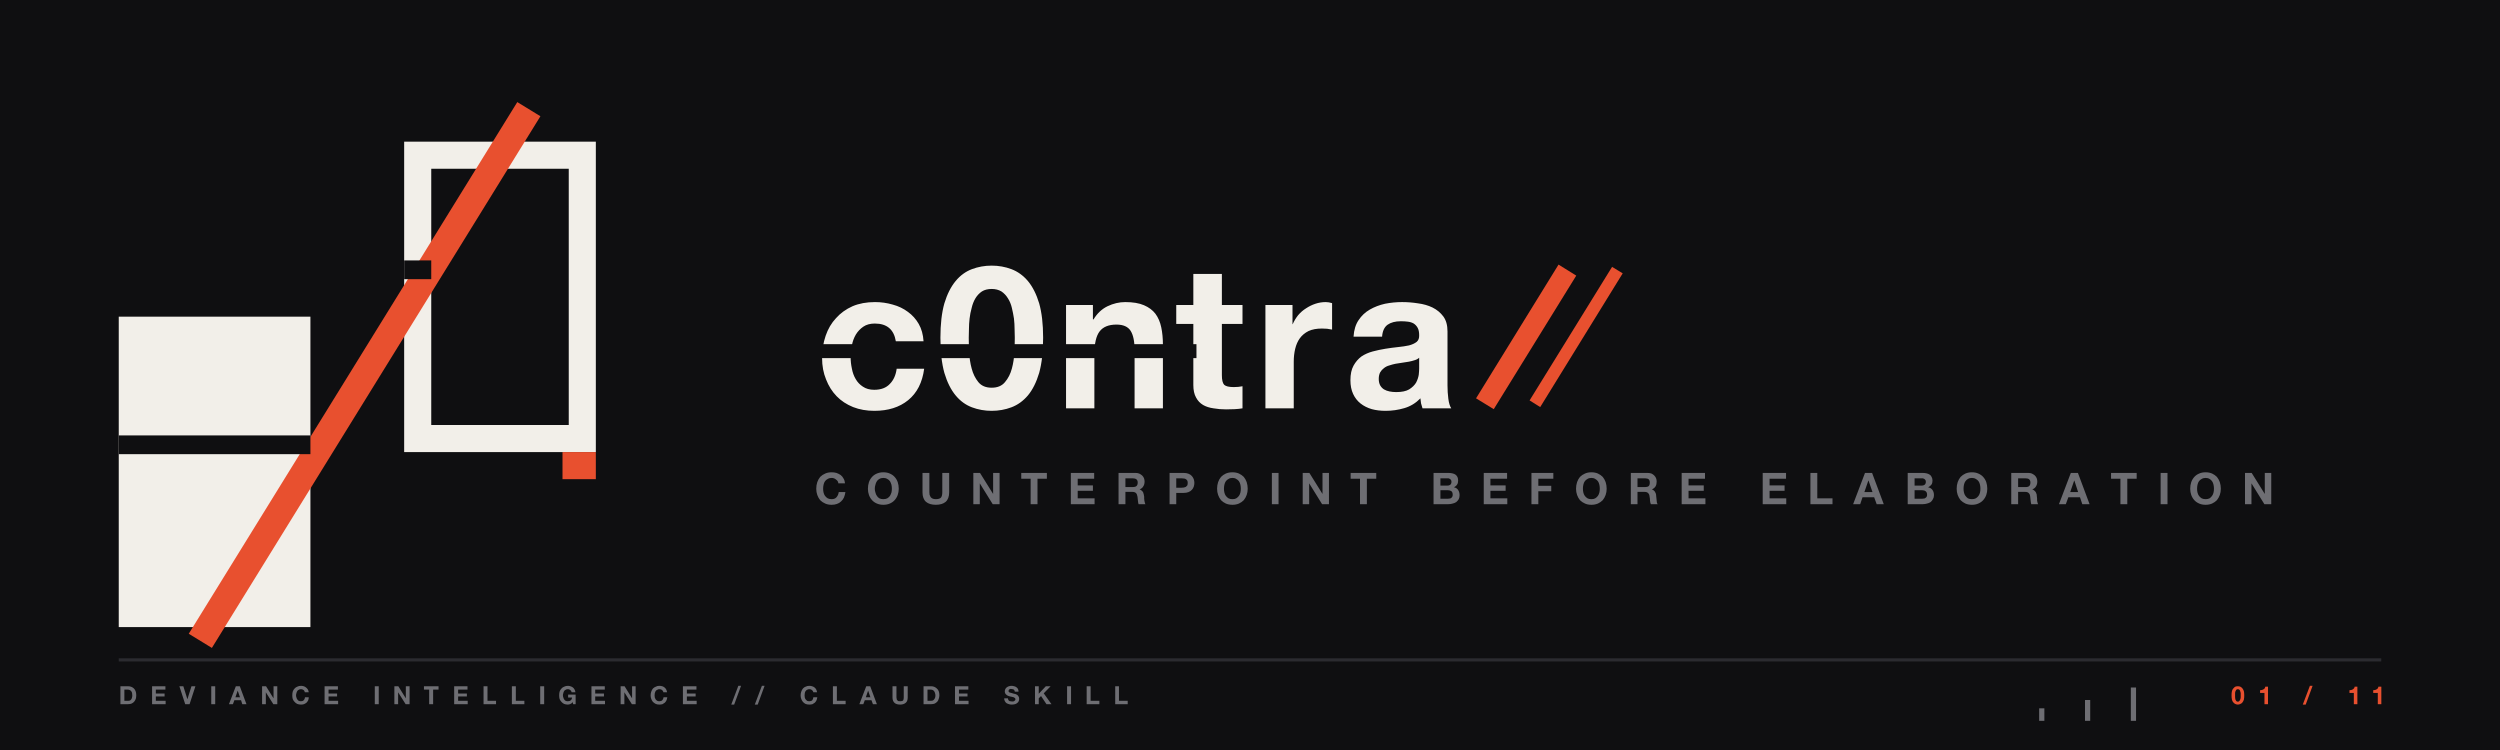
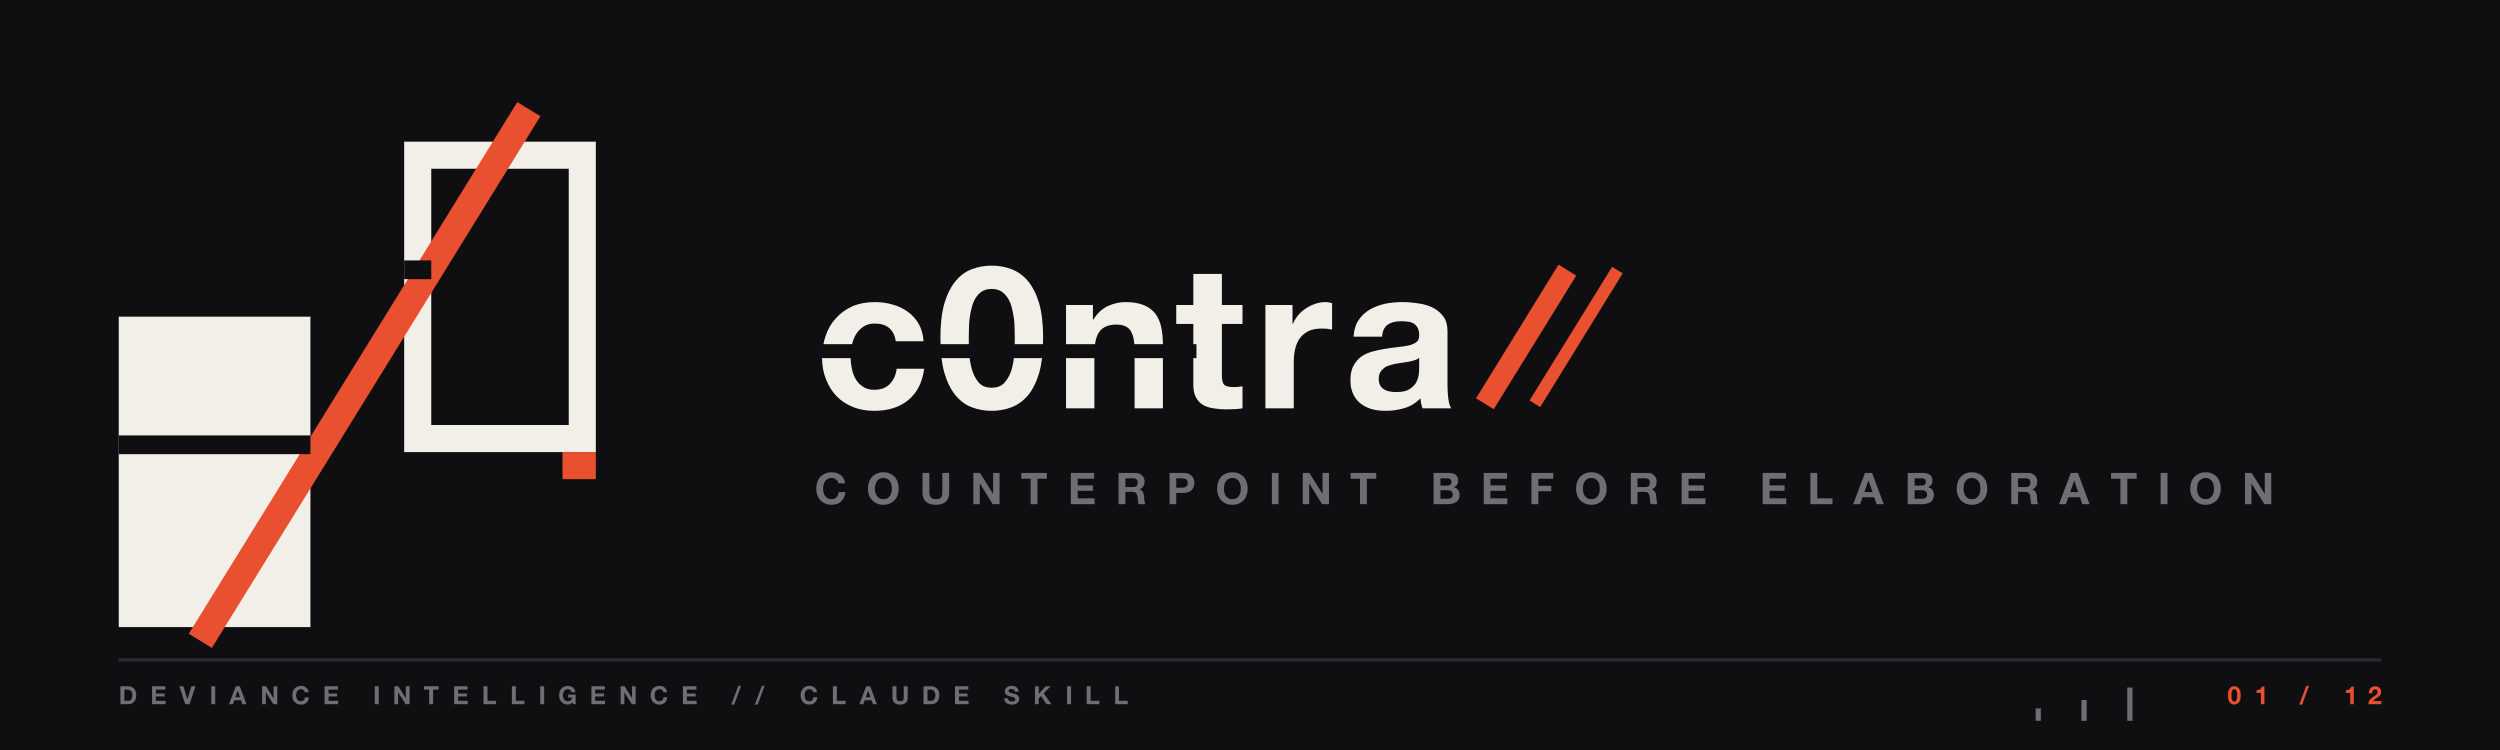
<svg xmlns="http://www.w3.org/2000/svg" viewBox="0 0 1200 360" width="1200" height="360">
  <rect x="0.0" y="0.0" width="1200.0" height="360.0" fill="#0F0F11" opacity="1.0" />
  <g transform="translate(57,59)">
    <rect x="0.0" y="93.0" width="92.0" height="149.0" fill="#F2EFE9" opacity="1.0" />
    <rect x="143.5" y="15.5" width="79.0" height="136.0" fill="none" stroke="#F2EFE9" stroke-width="13" />
    <polygon points="33.6,245.2 191.3,-10.0 202.4,-3.2 44.7,252.0" fill="#E8502F" opacity="1.0" />
    <rect x="0.0" y="150.0" width="92.0" height="9.0" fill="#0F0F11" opacity="1.0" />
    <rect x="137.0" y="66.0" width="13.0" height="9.0" fill="#0F0F11" opacity="1.0" />
    <rect x="213.0" y="158.0" width="16.0" height="13.0" fill="#E8502F" opacity="1.0" />
  </g>
  <path d="M430.0,163.8L443.3,163.8Q443.0,159.0 441.0,155.5Q439.0,152.0 435.8,149.7Q432.6,147.3 428.5,146.2Q424.4,145.0 420.0,145.0Q413.9,145.0 409.2,147.0Q404.5,149.1 401.3,152.7Q398.0,156.2 396.3,161.2Q394.6,166.2 394.6,171.9Q394.6,177.5 396.5,182.1Q398.3,186.8 401.6,190.2Q404.8,193.5 409.5,195.4Q414.1,197.2 419.7,197.2Q429.6,197.2 435.9,192.1Q442.3,186.9 443.6,177.0L430.4,177.0Q429.8,181.6 427.1,184.3Q424.5,187.1 419.6,187.1Q416.4,187.1 414.2,185.6Q412.0,184.2 410.7,181.9Q409.4,179.7 408.9,176.9Q408.3,174.1 408.3,171.4Q408.3,168.6 408.9,165.8Q409.4,163.0 410.8,160.6Q412.2,158.3 414.4,156.8Q416.6,155.3 419.9,155.3Q428.6,155.3 430.0,163.8Z M465.0,162.1Q465.0,160.4 465.1,157.9Q465.1,155.5 465.4,152.9Q465.7,150.3 466.4,147.8Q467.0,145.2 468.2,143.2Q469.4,141.2 471.3,139.9Q473.2,138.7 476.0,138.7Q478.7,138.7 480.7,139.9Q482.6,141.2 483.8,143.2Q485.1,145.2 485.7,147.8Q486.3,150.3 486.7,152.9Q487.0,155.5 487.0,157.9Q487.1,160.4 487.1,162.1Q487.1,165.0 486.9,169.1Q486.7,173.2 485.7,176.9Q484.7,180.7 482.4,183.4Q480.2,186.1 476.0,186.1Q471.8,186.1 469.6,183.4Q467.4,180.7 466.4,176.9Q465.4,173.2 465.2,169.1Q465.0,165.0 465.0,162.1ZM451.4,162.1Q451.4,172.2 453.3,179.0Q455.3,185.7 458.7,189.8Q462.0,193.8 466.5,195.5Q471.0,197.2 476.0,197.2Q481.0,197.2 485.5,195.5Q490.0,193.8 493.4,189.8Q496.8,185.7 498.8,179.0Q500.7,172.2 500.7,162.1Q500.7,152.3 498.8,145.6Q496.8,139.0 493.4,134.9Q490.0,130.9 485.5,129.2Q481.0,127.5 476.0,127.5Q471.0,127.5 466.5,129.2Q462.0,130.9 458.7,134.9Q455.3,139.0 453.3,145.6Q451.4,152.3 451.4,162.1Z M511.7,146.4L511.7,196.0L525.3,196.0L525.3,170.0Q525.3,162.4 527.8,159.1Q530.3,155.8 535.9,155.8Q540.8,155.8 542.7,158.8Q544.6,161.8 544.6,168.0L544.6,196.0L558.2,196.0L558.2,165.5Q558.2,160.9 557.4,157.1Q556.6,153.3 554.6,150.6Q552.6,148.0 549.1,146.5Q545.6,145.0 540.1,145.0Q535.8,145.0 531.6,147.0Q527.5,149.0 524.9,153.3L524.6,153.3L524.6,146.4L511.7,146.4Z M586.5,146.4L586.5,131.5L572.8,131.5L572.8,146.4L564.6,146.4L564.6,155.5L572.8,155.5L572.8,184.8Q572.8,188.5 574.1,190.8Q575.3,193.1 577.5,194.4Q579.6,195.6 582.5,196.0Q585.3,196.5 588.5,196.5Q590.5,196.5 592.6,196.4Q594.7,196.3 596.4,196.0L596.4,185.4Q595.5,185.6 594.4,185.7Q593.4,185.8 592.2,185.8Q588.8,185.8 587.6,184.7Q586.5,183.5 586.5,180.1L586.5,155.5L596.4,155.5L596.4,146.4L586.5,146.4Z M607.4,146.4L607.4,196.0L621.0,196.0L621.0,173.6Q621.0,170.3 621.7,167.4Q622.4,164.5 623.9,162.4Q625.5,160.2 628.1,158.9Q630.7,157.7 634.5,157.7Q635.7,157.7 637.0,157.8Q638.4,158.0 639.4,158.2L639.4,145.5Q637.7,145.0 636.4,145.0Q633.8,145.0 631.4,145.8Q629.0,146.6 626.9,148.0Q624.8,149.3 623.1,151.3Q621.5,153.3 620.5,155.6L620.4,155.6L620.4,146.4L607.4,146.4Z M649.7,161.6Q650.0,156.8 652.1,153.7Q654.2,150.5 657.5,148.6Q660.8,146.7 664.8,145.8Q668.9,145.0 673.0,145.0Q676.8,145.0 680.6,145.6Q684.5,146.1 687.6,147.6Q690.8,149.2 692.8,151.9Q694.8,154.6 694.8,159.1L694.8,185.0Q694.8,188.3 695.2,191.4Q695.6,194.5 696.6,196.0L682.8,196.0Q682.4,194.8 682.1,193.6Q681.9,192.4 681.8,191.2Q678.5,194.6 674.1,195.9Q669.7,197.2 665.1,197.2Q661.5,197.2 658.5,196.4Q655.4,195.5 653.1,193.7Q650.8,191.9 649.5,189.1Q648.2,186.3 648.2,182.5Q648.2,178.2 649.7,175.5Q651.2,172.8 653.5,171.1Q655.9,169.5 658.9,168.7Q661.9,167.9 665.0,167.4Q668.1,166.9 671.0,166.6Q674.0,166.3 676.3,165.8Q678.6,165.2 680.0,164.1Q681.3,163.0 681.2,160.9Q681.2,158.7 680.5,157.4Q679.8,156.1 678.6,155.3Q677.4,154.6 675.8,154.4Q674.2,154.2 672.4,154.2Q668.4,154.2 666.0,155.9Q663.7,157.6 663.4,161.6L649.7,161.6ZM681.2,171.7Q680.4,172.5 679.0,172.9Q677.8,173.3 676.3,173.6Q674.8,173.9 673.1,174.1Q671.5,174.3 669.9,174.6Q668.4,174.9 666.9,175.4Q665.4,175.8 664.3,176.7Q663.2,177.5 662.5,178.7Q661.8,180.0 661.8,181.9Q661.8,183.7 662.5,185.0Q663.2,186.2 664.3,186.9Q665.5,187.6 667.0,187.9Q668.5,188.2 670.2,188.2Q674.2,188.2 676.4,186.9Q678.6,185.5 679.7,183.7Q680.7,181.8 681.0,179.9Q681.2,178.0 681.2,176.8L681.2,171.7Z" fill="#F2EFE9" />
  <rect x="369.0" y="165.2" width="205.3" height="6.7" fill="#0F0F11" opacity="1.0" />
  <polygon points="708.5,191.2 748.1,127.0 756.6,132.3 717.0,196.4" fill="#E8502F" opacity="1.0" />
  <polygon points="734.2,192.2 773.8,128.1 778.9,131.2 739.3,195.4" fill="#E8502F" opacity="1.0" />
  <path d="M402.4,232.0L405.6,232.0Q405.5,230.7 404.9,229.7Q404.4,228.7 403.5,228.0Q402.6,227.4 401.5,227.0Q400.4,226.7 399.2,226.7Q397.4,226.7 396.1,227.3Q394.7,227.9 393.7,228.9Q392.8,230.0 392.3,231.4Q391.8,232.9 391.8,234.6Q391.8,236.2 392.3,237.6Q392.8,239.0 393.7,240.1Q394.7,241.1 396.1,241.7Q397.4,242.3 399.2,242.3Q400.6,242.3 401.7,241.9Q402.9,241.5 403.7,240.7Q404.6,239.9 405.1,238.8Q405.6,237.6 405.8,236.2L402.6,236.2Q402.4,237.7 401.5,238.7Q400.7,239.6 399.2,239.6Q398.1,239.6 397.3,239.2Q396.5,238.7 396.0,238.0Q395.5,237.3 395.3,236.4Q395.1,235.5 395.1,234.6Q395.1,233.6 395.3,232.7Q395.5,231.7 396.0,231.0Q396.5,230.3 397.3,229.9Q398.1,229.4 399.2,229.4Q399.8,229.4 400.3,229.6Q400.9,229.8 401.3,230.2Q401.8,230.5 402.1,231.0Q402.4,231.5 402.4,232.0Z M419.9,234.6Q419.9,233.6 420.2,232.7Q420.4,231.7 420.9,231.0Q421.3,230.3 422.1,229.9Q422.9,229.4 424.0,229.4Q425.1,229.4 425.9,229.9Q426.7,230.3 427.2,231.0Q427.6,231.7 427.9,232.7Q428.1,233.6 428.1,234.6Q428.1,235.5 427.9,236.4Q427.6,237.3 427.2,238.0Q426.7,238.7 425.9,239.2Q425.1,239.6 424.0,239.6Q422.9,239.6 422.1,239.2Q421.3,238.7 420.9,238.0Q420.4,237.3 420.2,236.4Q419.9,235.5 419.9,234.6ZM416.6,234.6Q416.6,236.2 417.1,237.6Q417.6,239.0 418.6,240.1Q419.5,241.1 420.9,241.7Q422.3,242.3 424.0,242.3Q425.8,242.3 427.1,241.7Q428.5,241.1 429.4,240.1Q430.4,239.0 430.9,237.6Q431.4,236.2 431.4,234.6Q431.4,232.9 430.9,231.4Q430.4,230.0 429.4,228.9Q428.5,227.9 427.1,227.3Q425.8,226.7 424.0,226.7Q422.3,226.7 420.9,227.3Q419.5,227.9 418.6,228.9Q417.6,230.0 417.1,231.4Q416.6,232.9 416.6,234.6Z M455.6,236.3L455.6,227.0L452.3,227.0L452.3,236.3Q452.3,238.0 451.7,238.8Q451.0,239.6 449.2,239.6Q448.2,239.6 447.6,239.3Q447.0,239.0 446.7,238.6Q446.4,238.1 446.2,237.5Q446.1,236.9 446.1,236.3L446.1,227.0L442.8,227.0L442.8,236.3Q442.8,239.4 444.5,240.9Q446.2,242.3 449.2,242.3Q452.2,242.3 453.9,240.9Q455.6,239.4 455.6,236.3Z M467.2,227.0L467.2,242.0L470.3,242.0L470.3,232.0L470.3,232.0L476.5,242.0L479.8,242.0L479.8,227.0L476.7,227.0L476.7,237.1L476.7,237.1L470.4,227.0L467.2,227.0Z M494.7,229.8L494.7,242.0L498.0,242.0L498.0,229.8L502.5,229.8L502.5,227.0L490.2,227.0L490.2,229.8L494.7,229.8Z M514.0,227.0L514.0,242.0L525.4,242.0L525.4,239.2L517.3,239.2L517.3,235.6L524.6,235.6L524.6,233.0L517.3,233.0L517.3,229.8L525.2,229.8L525.2,227.0L514.0,227.0Z M540.2,233.8L540.2,229.6L543.8,229.6Q544.9,229.6 545.5,230.1Q546.1,230.6 546.1,231.6Q546.1,232.8 545.5,233.3Q544.9,233.8 543.8,233.8L540.2,233.8ZM536.9,227.0L536.9,242.0L540.2,242.0L540.2,236.1L543.5,236.1Q544.7,236.1 545.3,236.7Q545.8,237.2 546.0,238.4Q546.1,239.3 546.2,240.3Q546.3,241.3 546.5,242.0L549.8,242.0Q549.6,241.7 549.5,241.2Q549.4,240.8 549.3,240.3Q549.3,239.8 549.2,239.3Q549.2,238.8 549.2,238.4Q549.1,237.9 549.0,237.3Q548.9,236.8 548.7,236.3Q548.4,235.8 548.0,235.5Q547.6,235.1 547.0,234.9L547.0,234.9Q548.3,234.4 548.8,233.4Q549.4,232.5 549.4,231.1Q549.4,230.3 549.1,229.5Q548.8,228.8 548.2,228.2Q547.6,227.7 546.8,227.3Q546.0,227.0 545.0,227.0L536.9,227.0Z M564.6,234.1L564.6,229.6L567.2,229.6Q567.8,229.6 568.3,229.7Q568.8,229.7 569.2,230.0Q569.6,230.2 569.9,230.7Q570.1,231.1 570.1,231.8Q570.1,232.5 569.9,233.0Q569.6,233.4 569.2,233.7Q568.8,233.9 568.3,234.0Q567.8,234.1 567.2,234.1L564.6,234.1ZM561.4,227.0L561.4,242.0L564.6,242.0L564.6,236.6L568.1,236.6Q569.5,236.6 570.5,236.2Q571.5,235.8 572.1,235.1Q572.7,234.5 573.0,233.6Q573.3,232.7 573.3,231.8Q573.3,230.9 573.0,230.0Q572.7,229.2 572.1,228.5Q571.5,227.8 570.5,227.4Q569.5,227.0 568.1,227.0L561.4,227.0Z M587.5,234.6Q587.5,233.6 587.7,232.7Q587.9,231.7 588.4,231.0Q588.9,230.3 589.7,229.9Q590.4,229.4 591.6,229.4Q592.7,229.4 593.4,229.9Q594.2,230.3 594.7,231.0Q595.2,231.7 595.4,232.7Q595.6,233.6 595.6,234.6Q595.6,235.5 595.4,236.4Q595.2,237.3 594.7,238.0Q594.2,238.7 593.4,239.2Q592.7,239.6 591.6,239.6Q590.4,239.6 589.7,239.2Q588.9,238.7 588.4,238.0Q587.9,237.3 587.7,236.4Q587.5,235.5 587.5,234.6ZM584.2,234.6Q584.2,236.2 584.7,237.6Q585.2,239.0 586.1,240.1Q587.1,241.1 588.4,241.7Q589.8,242.3 591.6,242.3Q593.3,242.3 594.7,241.7Q596.0,241.1 597.0,240.1Q597.9,239.0 598.4,237.6Q598.9,236.2 598.9,234.6Q598.9,232.9 598.4,231.4Q597.9,230.0 597.0,228.9Q596.0,227.9 594.7,227.3Q593.3,226.7 591.6,226.7Q589.8,226.7 588.4,227.3Q587.1,227.9 586.1,228.9Q585.2,230.0 584.7,231.4Q584.2,232.9 584.2,234.6Z M610.5,227.0L610.5,242.0L613.7,242.0L613.7,227.0L610.5,227.0Z M625.3,227.0L625.3,242.0L628.4,242.0L628.4,232.0L628.4,232.0L634.6,242.0L637.9,242.0L637.9,227.0L634.8,227.0L634.8,237.1L634.8,237.1L628.5,227.0L625.3,227.0Z M652.8,229.8L652.8,242.0L656.1,242.0L656.1,229.8L660.6,229.8L660.6,227.0L648.3,227.0L648.3,229.8L652.8,229.8Z M691.4,233.1L691.4,229.6L694.4,229.6Q694.9,229.6 695.3,229.6Q695.7,229.7 696.0,229.9Q696.3,230.1 696.5,230.4Q696.7,230.8 696.7,231.3Q696.7,232.2 696.1,232.7Q695.6,233.1 694.7,233.1L691.4,233.1ZM688.1,227.0L688.1,242.0L695.3,242.0Q696.3,242.0 697.3,241.7Q698.2,241.5 699.0,241.0Q699.7,240.4 700.2,239.6Q700.6,238.8 700.6,237.7Q700.6,236.2 699.9,235.2Q699.3,234.2 697.9,233.9Q698.9,233.4 699.4,232.6Q699.9,231.9 699.9,230.7Q699.9,229.7 699.6,229.0Q699.2,228.2 698.6,227.8Q698.0,227.4 697.1,227.2Q696.2,227.0 695.1,227.0L688.1,227.0ZM691.4,239.4L691.4,235.3L695.0,235.3Q696.0,235.3 696.7,235.8Q697.3,236.3 697.3,237.5Q697.3,238.1 697.1,238.4Q696.9,238.8 696.6,239.0Q696.3,239.3 695.8,239.3Q695.4,239.4 694.9,239.4L691.4,239.4Z M712.2,227.0L712.2,242.0L723.5,242.0L723.5,239.2L715.4,239.2L715.4,235.6L722.7,235.6L722.7,233.0L715.4,233.0L715.4,229.8L723.4,229.8L723.4,227.0L712.2,227.0Z M735.1,227.0L735.1,242.0L738.4,242.0L738.4,235.8L744.6,235.8L744.6,233.2L738.4,233.2L738.4,229.8L745.6,229.8L745.6,227.0L735.1,227.0Z M759.8,234.6Q759.8,233.6 760.0,232.7Q760.2,231.7 760.7,231.0Q761.2,230.3 762.0,229.9Q762.7,229.4 763.9,229.4Q765.0,229.4 765.7,229.9Q766.5,230.3 767.0,231.0Q767.5,231.7 767.7,232.7Q767.9,233.6 767.9,234.6Q767.9,235.5 767.7,236.4Q767.5,237.3 767.0,238.0Q766.5,238.7 765.7,239.2Q765.0,239.6 763.9,239.6Q762.7,239.6 762.0,239.2Q761.2,238.7 760.7,238.0Q760.2,237.3 760.0,236.4Q759.8,235.5 759.8,234.6ZM756.5,234.6Q756.5,236.2 757.0,237.6Q757.5,239.0 758.4,240.1Q759.4,241.1 760.8,241.7Q762.1,242.3 763.9,242.3Q765.6,242.3 767.0,241.7Q768.3,241.1 769.3,240.1Q770.2,239.0 770.7,237.6Q771.2,236.2 771.2,234.6Q771.2,232.9 770.7,231.4Q770.2,230.0 769.3,228.9Q768.3,227.9 767.0,227.3Q765.6,226.7 763.9,226.7Q762.1,226.7 760.8,227.3Q759.4,227.9 758.4,228.9Q757.5,230.0 757.0,231.4Q756.5,232.9 756.5,234.6Z M786.0,233.8L786.0,229.6L789.7,229.6Q790.8,229.6 791.4,230.1Q791.9,230.6 791.9,231.6Q791.9,232.8 791.4,233.3Q790.8,233.8 789.7,233.8L786.0,233.8ZM782.8,227.0L782.8,242.0L786.0,242.0L786.0,236.1L789.3,236.1Q790.6,236.1 791.1,236.7Q791.7,237.2 791.8,238.4Q792.0,239.3 792.0,240.3Q792.1,241.3 792.4,242.0L795.7,242.0Q795.4,241.7 795.3,241.2Q795.2,240.8 795.2,240.3Q795.1,239.8 795.1,239.3Q795.1,238.8 795.0,238.4Q795.0,237.9 794.9,237.3Q794.8,236.8 794.5,236.3Q794.3,235.8 793.9,235.5Q793.5,235.1 792.9,234.9L792.9,234.9Q794.1,234.4 794.7,233.4Q795.2,232.5 795.2,231.1Q795.2,230.3 794.9,229.5Q794.6,228.8 794.0,228.2Q793.5,227.7 792.7,227.3Q791.8,227.0 790.8,227.0L782.8,227.0Z M807.2,227.0L807.2,242.0L818.6,242.0L818.6,239.2L810.5,239.2L810.5,235.6L817.8,235.6L817.8,233.0L810.5,233.0L810.5,229.8L818.4,229.8L818.4,227.0L807.2,227.0Z M846.1,227.0L846.1,242.0L857.4,242.0L857.4,239.2L849.4,239.2L849.4,235.6L856.6,235.6L856.6,233.0L849.4,233.0L849.4,229.8L857.3,229.8L857.3,227.0L846.1,227.0Z M869.0,227.0L869.0,242.0L879.6,242.0L879.6,239.2L872.3,239.2L872.3,227.0L869.0,227.0Z M894.9,236.2L896.8,230.7L896.9,230.7L898.8,236.2L894.9,236.2ZM895.2,227.0L889.5,242.0L892.9,242.0L894.0,238.7L899.6,238.7L900.8,242.0L904.2,242.0L898.6,227.0L895.2,227.0Z M919.0,233.1L919.0,229.6L922.1,229.6Q922.5,229.6 923.0,229.6Q923.4,229.7 923.7,229.9Q924.0,230.1 924.2,230.4Q924.4,230.8 924.4,231.3Q924.4,232.2 923.8,232.7Q923.2,233.1 922.4,233.1L919.0,233.1ZM915.7,227.0L915.7,242.0L923.0,242.0Q924.0,242.0 925.0,241.7Q925.9,241.5 926.7,241.0Q927.4,240.4 927.8,239.6Q928.3,238.8 928.3,237.7Q928.3,236.2 927.6,235.2Q926.9,234.2 925.5,233.9Q926.5,233.4 927.1,232.6Q927.6,231.9 927.6,230.7Q927.6,229.7 927.2,229.0Q926.9,228.2 926.2,227.8Q925.6,227.4 924.7,227.2Q923.8,227.0 922.8,227.0L915.7,227.0ZM919.0,239.4L919.0,235.3L922.6,235.3Q923.7,235.3 924.3,235.8Q925.0,236.3 925.0,237.5Q925.0,238.1 924.8,238.4Q924.6,238.8 924.2,239.0Q923.9,239.3 923.5,239.3Q923.0,239.4 922.5,239.4L919.0,239.4Z M942.5,234.6Q942.5,233.6 942.7,232.7Q942.9,231.7 943.4,231.0Q943.9,230.3 944.6,229.9Q945.4,229.4 946.5,229.4Q947.6,229.4 948.4,229.9Q949.2,230.3 949.7,231.0Q950.2,231.7 950.4,232.7Q950.6,233.6 950.6,234.6Q950.6,235.5 950.4,236.4Q950.2,237.3 949.7,238.0Q949.2,238.7 948.4,239.2Q947.6,239.6 946.5,239.6Q945.4,239.6 944.6,239.2Q943.9,238.7 943.4,238.0Q942.9,237.3 942.7,236.4Q942.5,235.5 942.5,234.6ZM939.2,234.6Q939.2,236.2 939.7,237.6Q940.2,239.0 941.1,240.1Q942.1,241.1 943.4,241.7Q944.8,242.3 946.5,242.3Q948.3,242.3 949.6,241.7Q951.0,241.1 951.9,240.1Q952.9,239.0 953.4,237.6Q953.9,236.2 953.9,234.6Q953.9,232.9 953.4,231.4Q952.9,230.0 951.9,228.9Q951.0,227.9 949.6,227.3Q948.3,226.7 946.5,226.7Q944.8,226.7 943.4,227.3Q942.1,227.9 941.1,228.9Q940.2,230.0 939.7,231.4Q939.2,232.9 939.2,234.6Z M968.7,233.8L968.7,229.6L972.3,229.6Q973.5,229.6 974.0,230.1Q974.6,230.6 974.6,231.6Q974.6,232.8 974.0,233.3Q973.5,233.8 972.3,233.8L968.7,233.8ZM965.4,227.0L965.4,242.0L968.7,242.0L968.7,236.1L972.0,236.1Q973.3,236.1 973.8,236.7Q974.4,237.2 974.5,238.4Q974.6,239.3 974.7,240.3Q974.8,241.3 975.0,242.0L978.3,242.0Q978.1,241.7 978.0,241.2Q977.9,240.8 977.8,240.3Q977.8,239.8 977.8,239.3Q977.7,238.8 977.7,238.4Q977.7,237.9 977.6,237.3Q977.4,236.8 977.2,236.3Q976.9,235.8 976.5,235.5Q976.1,235.1 975.5,234.9L975.5,234.9Q976.8,234.4 977.3,233.4Q977.9,232.5 977.9,231.1Q977.9,230.3 977.6,229.5Q977.3,228.8 976.7,228.2Q976.1,227.7 975.3,227.3Q974.5,227.0 973.5,227.0L965.4,227.0Z M993.7,236.2L995.6,230.7L995.7,230.7L997.5,236.2L993.7,236.2ZM994.0,227.0L988.3,242.0L991.6,242.0L992.8,238.7L998.4,238.7L999.5,242.0L1003.0,242.0L997.4,227.0L994.0,227.0Z M1017.8,229.8L1017.8,242.0L1021.1,242.0L1021.1,229.8L1025.6,229.8L1025.6,227.0L1013.3,227.0L1013.3,229.8L1017.8,229.8Z M1037.1,227.0L1037.1,242.0L1040.4,242.0L1040.4,227.0L1037.1,227.0Z M1054.6,234.6Q1054.6,233.6 1054.8,232.7Q1055.0,231.7 1055.5,231.0Q1056.0,230.3 1056.8,229.9Q1057.6,229.4 1058.7,229.4Q1059.8,229.4 1060.6,229.9Q1061.3,230.3 1061.8,231.0Q1062.3,231.7 1062.5,232.7Q1062.7,233.6 1062.7,234.6Q1062.7,235.5 1062.5,236.4Q1062.3,237.3 1061.8,238.0Q1061.3,238.7 1060.6,239.2Q1059.8,239.6 1058.7,239.6Q1057.6,239.6 1056.8,239.2Q1056.0,238.7 1055.5,238.0Q1055.0,237.3 1054.8,236.4Q1054.6,235.5 1054.6,234.6ZM1051.3,234.6Q1051.3,236.2 1051.8,237.6Q1052.3,239.0 1053.3,240.1Q1054.2,241.1 1055.6,241.7Q1056.9,242.3 1058.7,242.3Q1060.4,242.3 1061.8,241.7Q1063.1,241.1 1064.1,240.1Q1065.0,239.0 1065.5,237.6Q1066.0,236.2 1066.0,234.6Q1066.0,232.9 1065.5,231.4Q1065.0,230.0 1064.1,228.9Q1063.1,227.9 1061.8,227.3Q1060.4,226.7 1058.7,226.7Q1056.9,226.7 1055.6,227.3Q1054.2,227.9 1053.3,228.9Q1052.3,230.0 1051.8,231.4Q1051.3,232.9 1051.3,234.6Z M1077.6,227.0L1077.6,242.0L1080.7,242.0L1080.7,232.0L1080.7,232.0L1086.9,242.0L1090.2,242.0L1090.2,227.0L1087.1,227.0L1087.1,237.1L1087.1,237.1L1080.8,227.0L1077.6,227.0Z" fill="#6E6E73" />
  <rect x="57.0" y="316.0" width="1086.0" height="1.5" fill="#2B2B30" opacity="1.0" />
  <path d="M59.7,336.4L59.7,331.0L61.1,331.0Q61.8,331.0 62.2,331.2Q62.7,331.4 63.0,331.8Q63.3,332.2 63.4,332.7Q63.5,333.2 63.5,333.8Q63.5,334.6 63.3,335.0Q63.2,335.5 62.9,335.8Q62.6,336.2 62.2,336.3Q61.8,336.4 61.4,336.4L59.7,336.4ZM57.8,329.4L57.8,338.0L61.5,338.0Q62.5,338.0 63.2,337.7Q64.0,337.3 64.4,336.8Q64.9,336.2 65.2,335.4Q65.4,334.6 65.4,333.7Q65.4,332.6 65.1,331.8Q64.8,331.0 64.3,330.5Q63.8,330.0 63.1,329.7Q62.4,329.4 61.5,329.4L57.8,329.4Z M73.0,329.4L73.0,338.0L79.5,338.0L79.5,336.4L74.8,336.4L74.8,334.3L79.0,334.3L79.0,332.9L74.8,332.9L74.8,331.0L79.4,331.0L79.4,329.4L73.0,329.4Z M91.0,338.0L93.8,329.4L91.9,329.4L90.0,335.5L89.9,335.5L88.0,329.4L86.1,329.4L88.9,338.0L91.0,338.0Z M101.4,329.4L101.4,338.0L103.3,338.0L103.3,329.4L101.4,329.4Z M113.0,334.7L114.1,331.5L114.1,331.5L115.2,334.7L113.0,334.7ZM113.2,329.4L109.9,338.0L111.8,338.0L112.5,336.1L115.7,336.1L116.3,338.0L118.3,338.0L115.1,329.4L113.2,329.4Z M125.8,329.4L125.8,338.0L127.6,338.0L127.6,332.3L127.6,332.3L131.2,338.0L133.1,338.0L133.1,329.4L131.3,329.4L131.3,335.2L131.3,335.2L127.7,329.4L125.8,329.4Z M146.3,332.3L148.2,332.3Q148.1,331.6 147.8,331.0Q147.4,330.4 146.9,330.0Q146.4,329.6 145.8,329.4Q145.2,329.2 144.5,329.2Q143.5,329.2 142.7,329.6Q141.9,329.9 141.4,330.5Q140.8,331.1 140.5,332.0Q140.3,332.8 140.3,333.8Q140.3,334.7 140.5,335.5Q140.8,336.3 141.4,336.9Q141.9,337.5 142.7,337.9Q143.5,338.2 144.5,338.2Q145.3,338.2 145.9,338.0Q146.6,337.7 147.1,337.3Q147.6,336.8 147.9,336.2Q148.2,335.5 148.2,334.7L146.4,334.7Q146.3,335.6 145.8,336.1Q145.3,336.6 144.5,336.6Q143.8,336.6 143.4,336.4Q142.9,336.1 142.7,335.7Q142.4,335.3 142.3,334.8Q142.1,334.3 142.1,333.8Q142.1,333.2 142.3,332.7Q142.4,332.1 142.7,331.7Q142.9,331.3 143.4,331.1Q143.8,330.8 144.5,330.8Q144.8,330.8 145.1,330.9Q145.4,331.0 145.7,331.2Q146.0,331.4 146.1,331.7Q146.3,332.0 146.3,332.3Z M155.8,329.4L155.8,338.0L162.3,338.0L162.3,336.4L157.7,336.4L157.7,334.3L161.8,334.3L161.8,332.9L157.7,332.9L157.7,331.0L162.2,331.0L162.2,329.4L155.8,329.4Z M179.9,329.4L179.9,338.0L181.8,338.0L181.8,329.4L179.9,329.4Z M189.3,329.4L189.3,338.0L191.1,338.0L191.1,332.3L191.1,332.3L194.7,338.0L196.6,338.0L196.6,329.4L194.8,329.4L194.8,335.2L194.8,335.2L191.2,329.4L189.3,329.4Z M206.0,331.0L206.0,338.0L207.9,338.0L207.9,331.0L210.5,331.0L210.5,329.4L203.5,329.4L203.5,331.0L206.0,331.0Z M218.0,329.4L218.0,338.0L224.5,338.0L224.5,336.4L219.9,336.4L219.9,334.3L224.1,334.3L224.1,332.9L219.9,332.9L219.9,331.0L224.4,331.0L224.4,329.4L218.0,329.4Z M232.1,329.4L232.1,338.0L238.1,338.0L238.1,336.4L234.0,336.4L234.0,329.4L232.1,329.4Z M245.7,329.4L245.7,338.0L251.7,338.0L251.7,336.4L247.6,336.4L247.6,329.4L245.7,329.4Z M259.3,329.4L259.3,338.0L261.2,338.0L261.2,329.4L259.3,329.4Z M274.9,337.0L275.1,338.0L276.3,338.0L276.3,333.4L272.7,333.4L272.7,334.8L274.6,334.8Q274.5,335.7 274.0,336.1Q273.5,336.6 272.6,336.6Q271.9,336.6 271.5,336.4Q271.0,336.1 270.8,335.7Q270.5,335.3 270.4,334.8Q270.2,334.3 270.2,333.8Q270.2,333.2 270.4,332.7Q270.5,332.1 270.8,331.7Q271.0,331.3 271.5,331.1Q271.9,330.8 272.6,330.8Q273.2,330.8 273.7,331.2Q274.2,331.5 274.4,332.3L276.2,332.3Q276.1,331.5 275.8,331.0Q275.5,330.4 275.0,330.0Q274.5,329.6 273.8,329.4Q273.2,329.2 272.6,329.2Q271.6,329.2 270.8,329.6Q270.0,329.9 269.5,330.5Q268.9,331.1 268.6,332.0Q268.4,332.8 268.4,333.8Q268.4,334.7 268.6,335.5Q268.9,336.3 269.5,336.9Q270.0,337.5 270.8,337.9Q271.6,338.2 272.6,338.2Q273.2,338.2 273.8,337.9Q274.4,337.7 274.9,337.0Z M283.9,329.4L283.9,338.0L290.4,338.0L290.4,336.4L285.7,336.4L285.7,334.3L289.9,334.3L289.9,332.9L285.7,332.9L285.7,331.0L290.3,331.0L290.3,329.4L283.9,329.4Z M297.9,329.4L297.9,338.0L299.7,338.0L299.7,332.3L299.7,332.3L303.3,338.0L305.1,338.0L305.1,329.4L303.4,329.4L303.4,335.2L303.4,335.2L299.8,329.4L297.9,329.4Z M318.4,332.3L320.2,332.3Q320.1,331.6 319.8,331.0Q319.5,330.4 319.0,330.0Q318.5,329.6 317.9,329.4Q317.2,329.2 316.5,329.2Q315.5,329.2 314.8,329.6Q314.0,329.9 313.4,330.5Q312.9,331.1 312.6,332.0Q312.3,332.8 312.3,333.8Q312.3,334.7 312.6,335.5Q312.9,336.3 313.4,336.9Q314.0,337.5 314.8,337.9Q315.5,338.2 316.5,338.2Q317.3,338.2 318.0,338.0Q318.6,337.7 319.1,337.3Q319.6,336.8 319.9,336.2Q320.2,335.5 320.3,334.7L318.5,334.7Q318.4,335.6 317.9,336.1Q317.4,336.6 316.5,336.6Q315.9,336.6 315.5,336.4Q315.0,336.1 314.7,335.7Q314.5,335.3 314.3,334.8Q314.2,334.3 314.2,333.8Q314.2,333.2 314.3,332.7Q314.5,332.1 314.7,331.7Q315.0,331.3 315.5,331.1Q315.9,330.8 316.5,330.8Q316.9,330.8 317.2,330.9Q317.5,331.0 317.8,331.2Q318.0,331.4 318.2,331.7Q318.4,332.0 318.4,332.3Z M327.8,329.4L327.8,338.0L334.4,338.0L334.4,336.4L329.7,336.4L329.7,334.3L333.9,334.3L333.9,332.9L329.7,332.9L329.7,331.0L334.3,331.0L334.3,329.4L327.8,329.4Z M354.4,329.2L351.0,338.2L352.4,338.2L355.7,329.2L354.4,329.2Z M365.7,329.2L362.3,338.2L363.7,338.2L367.0,329.2L365.7,329.2Z M390.4,332.3L392.2,332.3Q392.1,331.6 391.8,331.0Q391.5,330.4 391.0,330.0Q390.5,329.6 389.8,329.4Q389.2,329.2 388.5,329.2Q387.5,329.2 386.7,329.6Q385.9,329.9 385.4,330.5Q384.9,331.1 384.6,332.0Q384.3,332.8 384.3,333.8Q384.3,334.7 384.6,335.5Q384.9,336.3 385.4,336.9Q385.9,337.5 386.7,337.9Q387.5,338.2 388.5,338.2Q389.3,338.2 390.0,338.0Q390.6,337.7 391.1,337.3Q391.6,336.8 391.9,336.2Q392.2,335.5 392.3,334.7L390.4,334.7Q390.3,335.6 389.9,336.1Q389.4,336.6 388.5,336.6Q387.9,336.6 387.4,336.4Q387.0,336.1 386.7,335.7Q386.4,335.3 386.3,334.8Q386.2,334.3 386.2,333.8Q386.2,333.2 386.3,332.7Q386.4,332.1 386.7,331.7Q387.0,331.3 387.4,331.1Q387.9,330.8 388.5,330.8Q388.9,330.8 389.2,330.9Q389.5,331.0 389.7,331.2Q390.0,331.4 390.2,331.7Q390.3,332.0 390.4,332.3Z M399.8,329.4L399.8,338.0L405.9,338.0L405.9,336.4L401.7,336.4L401.7,329.4L399.8,329.4Z M415.6,334.7L416.7,331.5L416.7,331.5L417.8,334.7L415.6,334.7ZM415.8,329.4L412.5,338.0L414.4,338.0L415.1,336.1L418.3,336.1L419.0,338.0L420.9,338.0L417.7,329.4L415.8,329.4Z M435.7,334.8L435.7,329.4L433.8,329.4L433.8,334.8Q433.8,335.7 433.5,336.2Q433.1,336.6 432.1,336.6Q431.5,336.6 431.1,336.5Q430.8,336.3 430.6,336.0Q430.4,335.8 430.4,335.4Q430.3,335.1 430.3,334.8L430.3,329.4L428.4,329.4L428.4,334.8Q428.4,336.5 429.4,337.4Q430.3,338.2 432.1,338.2Q433.8,338.2 434.8,337.3Q435.7,336.5 435.7,334.8Z M445.2,336.4L445.2,331.0L446.5,331.0Q447.2,331.0 447.7,331.2Q448.1,331.4 448.4,331.8Q448.7,332.2 448.8,332.7Q449.0,333.2 449.0,333.8Q449.0,334.6 448.8,335.0Q448.6,335.5 448.3,335.8Q448.0,336.2 447.6,336.3Q447.2,336.4 446.8,336.4L445.2,336.4ZM443.3,329.4L443.3,338.0L447.0,338.0Q448.0,338.0 448.7,337.7Q449.4,337.3 449.9,336.8Q450.4,336.2 450.6,335.4Q450.9,334.6 450.9,333.7Q450.9,332.6 450.6,331.8Q450.3,331.0 449.7,330.5Q449.2,330.0 448.5,329.7Q447.8,329.4 447.0,329.4L443.3,329.4Z M458.4,329.4L458.4,338.0L464.9,338.0L464.9,336.4L460.3,336.4L460.3,334.3L464.4,334.3L464.4,332.9L460.3,332.9L460.3,331.0L464.8,331.0L464.8,329.4L458.4,329.4Z M483.8,335.2L482.0,335.2Q482.0,335.9 482.3,336.5Q482.6,337.1 483.1,337.5Q483.6,337.8 484.3,338.0Q484.9,338.2 485.6,338.2Q486.5,338.2 487.2,338.0Q487.9,337.8 488.3,337.4Q488.8,337.1 489.0,336.5Q489.2,336.0 489.2,335.5Q489.2,334.7 488.9,334.3Q488.6,333.8 488.2,333.5Q487.8,333.3 487.3,333.1Q486.9,333.0 486.7,333.0Q485.9,332.8 485.4,332.6Q484.9,332.5 484.6,332.4Q484.3,332.2 484.2,332.1Q484.1,331.9 484.1,331.7Q484.1,331.4 484.2,331.2Q484.3,331.0 484.5,330.9Q484.7,330.8 484.9,330.7Q485.2,330.7 485.4,330.7Q485.8,330.7 486.0,330.8Q486.3,330.8 486.6,331.0Q486.8,331.1 486.9,331.4Q487.1,331.6 487.1,332.0L488.9,332.0Q488.9,331.2 488.6,330.7Q488.4,330.2 487.9,329.9Q487.4,329.5 486.8,329.4Q486.2,329.2 485.5,329.2Q484.9,329.2 484.3,329.4Q483.8,329.5 483.3,329.9Q482.8,330.2 482.6,330.7Q482.3,331.2 482.3,331.8Q482.3,332.4 482.5,332.8Q482.7,333.2 483.1,333.5Q483.4,333.8 483.9,334.0Q484.4,334.1 484.8,334.3Q485.3,334.4 485.8,334.5Q486.2,334.6 486.6,334.7Q486.9,334.9 487.2,335.1Q487.4,335.3 487.4,335.7Q487.4,336.0 487.2,336.2Q487.0,336.4 486.8,336.5Q486.5,336.7 486.3,336.7Q486.0,336.7 485.7,336.7Q485.3,336.7 485.0,336.6Q484.6,336.6 484.4,336.4Q484.1,336.2 484.0,335.9Q483.8,335.6 483.8,335.2Z M496.8,329.4L496.8,338.0L498.6,338.0L498.6,335.2L499.7,334.1L502.3,338.0L504.7,338.0L501.0,332.8L504.3,329.4L502.0,329.4L498.6,333.0L498.6,329.4L496.8,329.4Z M512.2,329.4L512.2,338.0L514.1,338.0L514.1,329.4L512.2,329.4Z M521.6,329.4L521.6,338.0L527.7,338.0L527.7,336.4L523.5,336.4L523.5,329.4L521.6,329.4Z M535.3,329.4L535.3,338.0L541.3,338.0L541.3,336.4L537.1,336.4L537.1,329.4L535.3,329.4Z" fill="#6E6E73" />
-   <path d="M2.0,333.8Q2.0,333.5 2.0,333.2Q2.0,332.9 2.0,332.6Q2.0,332.3 2.1,332.0Q2.2,331.7 2.4,331.4Q2.5,331.1 2.7,331.0Q3.0,330.8 3.3,330.8Q3.7,330.8 3.9,331.0Q4.2,331.1 4.3,331.4Q4.5,331.7 4.5,332.0Q4.6,332.3 4.7,332.6Q4.7,332.9 4.7,333.2Q4.7,333.5 4.7,333.8Q4.7,334.1 4.7,334.6Q4.7,335.1 4.5,335.6Q4.4,336.1 4.1,336.4Q3.9,336.8 3.3,336.8Q2.8,336.8 2.5,336.4Q2.3,336.1 2.1,335.6Q2.0,335.1 2.0,334.6Q2.0,334.1 2.0,333.8ZM0.3,333.8Q0.3,335.0 0.5,335.9Q0.7,336.7 1.2,337.2Q1.6,337.7 2.1,337.9Q2.7,338.2 3.3,338.2Q4.0,338.2 4.5,337.9Q5.1,337.7 5.5,337.2Q5.9,336.7 6.2,335.9Q6.4,335.0 6.4,333.8Q6.4,332.5 6.2,331.7Q5.9,330.9 5.5,330.4Q5.1,329.9 4.5,329.6Q4.0,329.4 3.3,329.4Q2.7,329.4 2.1,329.6Q1.6,329.9 1.2,330.4Q0.7,330.9 0.5,331.7Q0.3,332.5 0.3,333.8Z M17.8,338.0L17.8,329.6L16.5,329.6Q16.4,330.1 16.2,330.4Q16.0,330.7 15.6,330.9Q15.3,331.1 14.9,331.2Q14.5,331.3 14.0,331.3L14.0,332.6L16.1,332.6L16.1,338.0L17.8,338.0Z M37.9,329.2L34.5,338.2L35.9,338.2L39.2,329.2L37.9,329.2Z M60.7,338.0L60.7,329.6L59.4,329.6Q59.3,330.1 59.1,330.4Q58.8,330.7 58.5,330.9Q58.2,331.1 57.8,331.2Q57.4,331.3 56.9,331.3L56.9,332.6L59.0,332.6L59.0,338.0L60.7,338.0Z M72.2,338.0L72.2,329.6L70.8,329.6Q70.7,330.1 70.5,330.4Q70.3,330.7 69.9,330.9Q69.6,331.1 69.2,331.2Q68.8,331.3 68.3,331.3L68.3,332.6L70.5,332.6L70.5,338.0L72.2,338.0Z" fill="#E8502F" transform="translate(1070.842,0)" />
-   <rect x="978.8" y="340.0" width="2.5" height="6.0" fill="#6E6E73" opacity="1.0" />
-   <rect x="1000.8" y="336.0" width="2.5" height="10.0" fill="#6E6E73" opacity="1.0" />
-   <rect x="1022.8" y="330.0" width="2.5" height="16.0" fill="#6E6E73" opacity="1.0" />
+   <path d="M2.0,333.8Q2.0,333.5 2.0,333.2Q2.0,332.9 2.0,332.6Q2.0,332.3 2.1,332.0Q2.2,331.7 2.4,331.4Q2.5,331.1 2.7,331.0Q3.0,330.8 3.3,330.8Q3.7,330.8 3.9,331.0Q4.2,331.1 4.3,331.4Q4.5,331.7 4.5,332.0Q4.6,332.3 4.7,332.6Q4.7,332.9 4.7,333.2Q4.7,333.5 4.7,333.8Q4.7,334.1 4.7,334.6Q4.7,335.1 4.5,335.6Q4.4,336.1 4.1,336.4Q3.9,336.8 3.3,336.8Q2.8,336.8 2.5,336.4Q2.3,336.1 2.1,335.6Q2.0,335.1 2.0,334.6Q2.0,334.1 2.0,333.8ZM0.3,333.8Q0.3,335.0 0.5,335.9Q0.7,336.7 1.2,337.2Q1.6,337.7 2.1,337.9Q2.7,338.2 3.3,338.2Q4.0,338.2 4.5,337.9Q5.1,337.7 5.5,337.2Q5.9,336.7 6.2,335.9Q6.4,335.0 6.4,333.8Q6.4,332.5 6.2,331.7Q5.9,330.9 5.5,330.4Q5.1,329.9 4.5,329.6Q4.0,329.4 3.3,329.4Q2.7,329.4 2.1,329.6Q1.6,329.9 1.2,330.4Q0.7,330.9 0.5,331.7Q0.3,332.5 0.3,333.8Z M17.8,338.0L17.8,329.6L16.5,329.6Q16.4,330.1 16.2,330.4Q16.0,330.7 15.6,330.9Q15.3,331.1 14.9,331.2Q14.5,331.3 14.0,331.3L14.0,332.6L16.1,332.6L16.1,338.0L17.8,338.0Z M37.9,329.2L34.5,338.2L35.9,338.2L39.2,329.2L37.9,329.2Z M60.7,338.0L60.7,329.6L59.4,329.6Q59.3,330.1 59.1,330.4Q58.8,330.7 58.5,330.9Q58.2,331.1 57.8,331.2Q57.4,331.3 56.9,331.3L56.9,332.6L59.0,332.6L59.0,338.0L60.7,338.0Z M67.9,332.8L69.5,332.8Q69.5,332.5 69.6,332.1Q69.7,331.8 69.8,331.5Q70.0,331.2 70.2,331.1Q70.5,330.9 70.9,330.9Q71.4,330.9 71.8,331.2Q72.1,331.6 72.1,332.2Q72.1,332.6 71.9,332.9Q71.8,333.2 71.5,333.4Q71.3,333.7 70.9,333.9Q70.6,334.1 70.4,334.2Q69.8,334.6 69.3,335.0Q68.8,335.3 68.5,335.8Q68.1,336.2 67.9,336.7Q67.7,337.3 67.7,338.0L73.9,338.0L73.9,336.5L69.9,336.5Q70.2,336.1 70.6,335.8Q71.0,335.5 71.5,335.2Q71.9,334.9 72.3,334.6Q72.7,334.3 73.1,334.0Q73.4,333.6 73.6,333.2Q73.8,332.7 73.8,332.1Q73.8,331.4 73.6,331.0Q73.4,330.5 73.0,330.1Q72.6,329.8 72.0,329.6Q71.5,329.4 70.9,329.4Q70.2,329.4 69.6,329.7Q69.0,329.9 68.6,330.4Q68.3,330.9 68.1,331.5Q67.9,332.1 67.9,332.8Z" fill="#E8502F" transform="translate(1069.127,0)" />
+   <rect x="977.1" y="340.0" width="2.5" height="6.0" fill="#6E6E73" opacity="1.0" />
+   <rect x="999.1" y="336.0" width="2.5" height="10.0" fill="#6E6E73" opacity="1.0" />
+   <rect x="1021.1" y="330.0" width="2.5" height="16.0" fill="#6E6E73" opacity="1.0" />
</svg>
